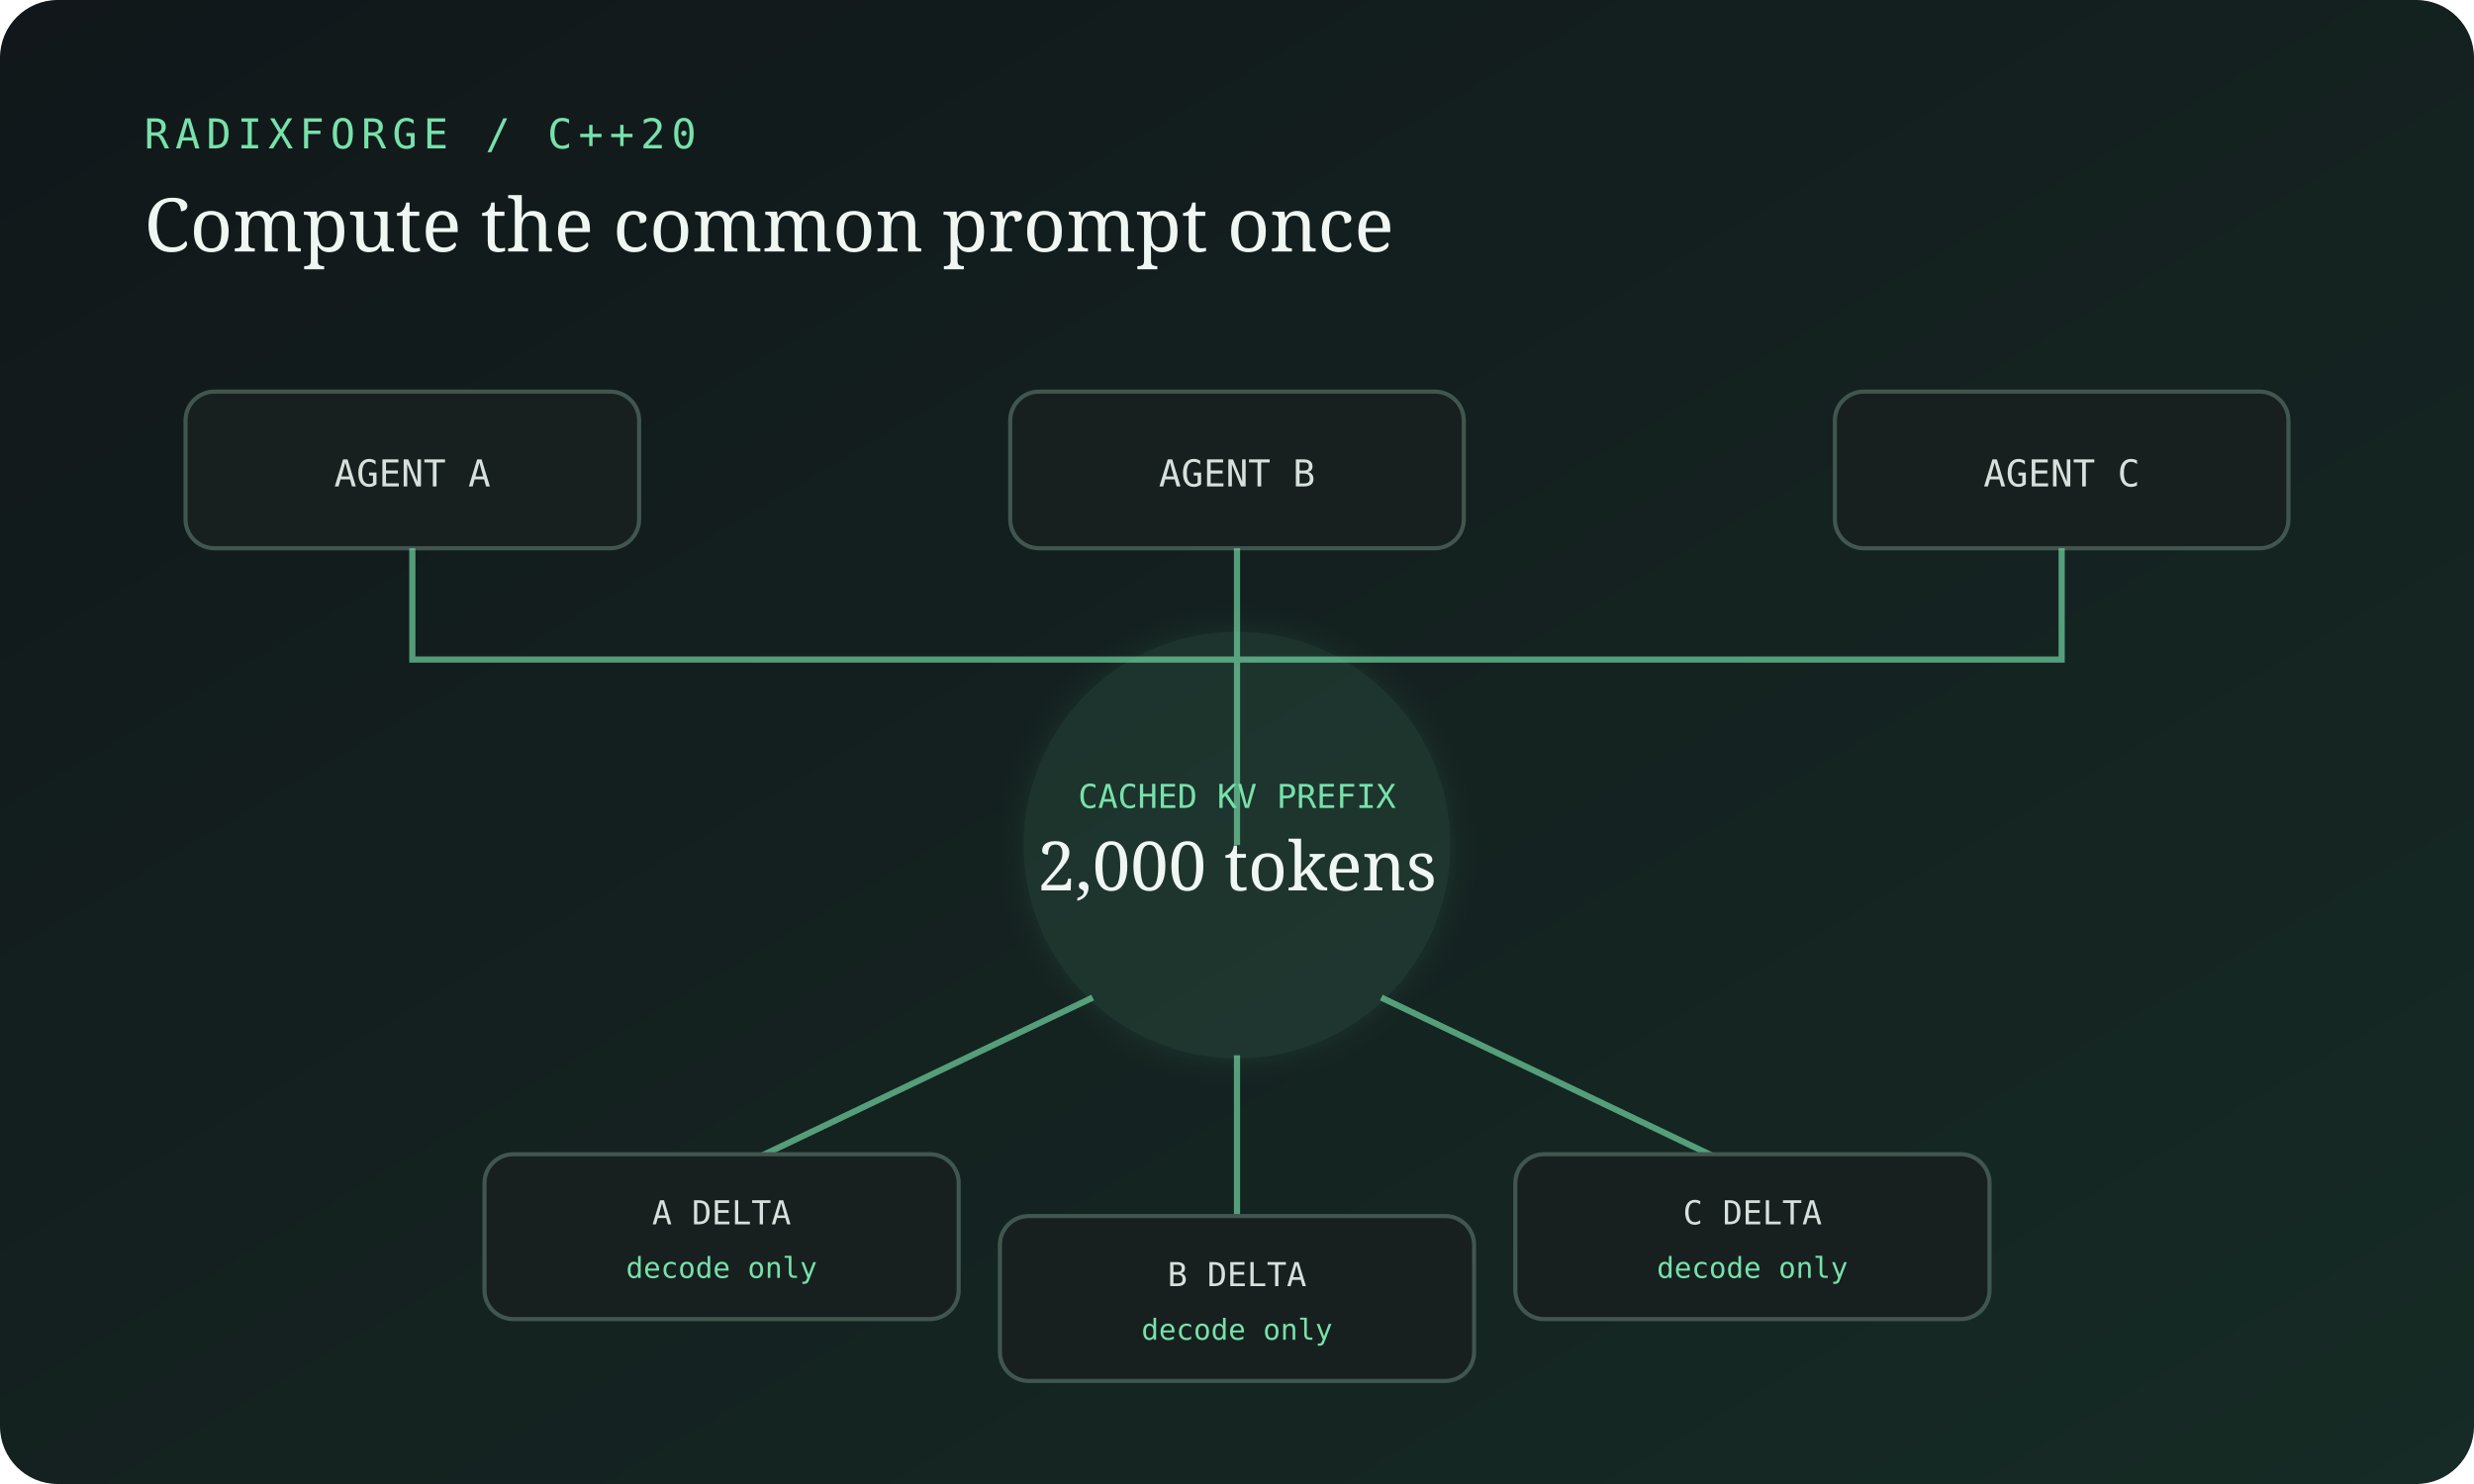
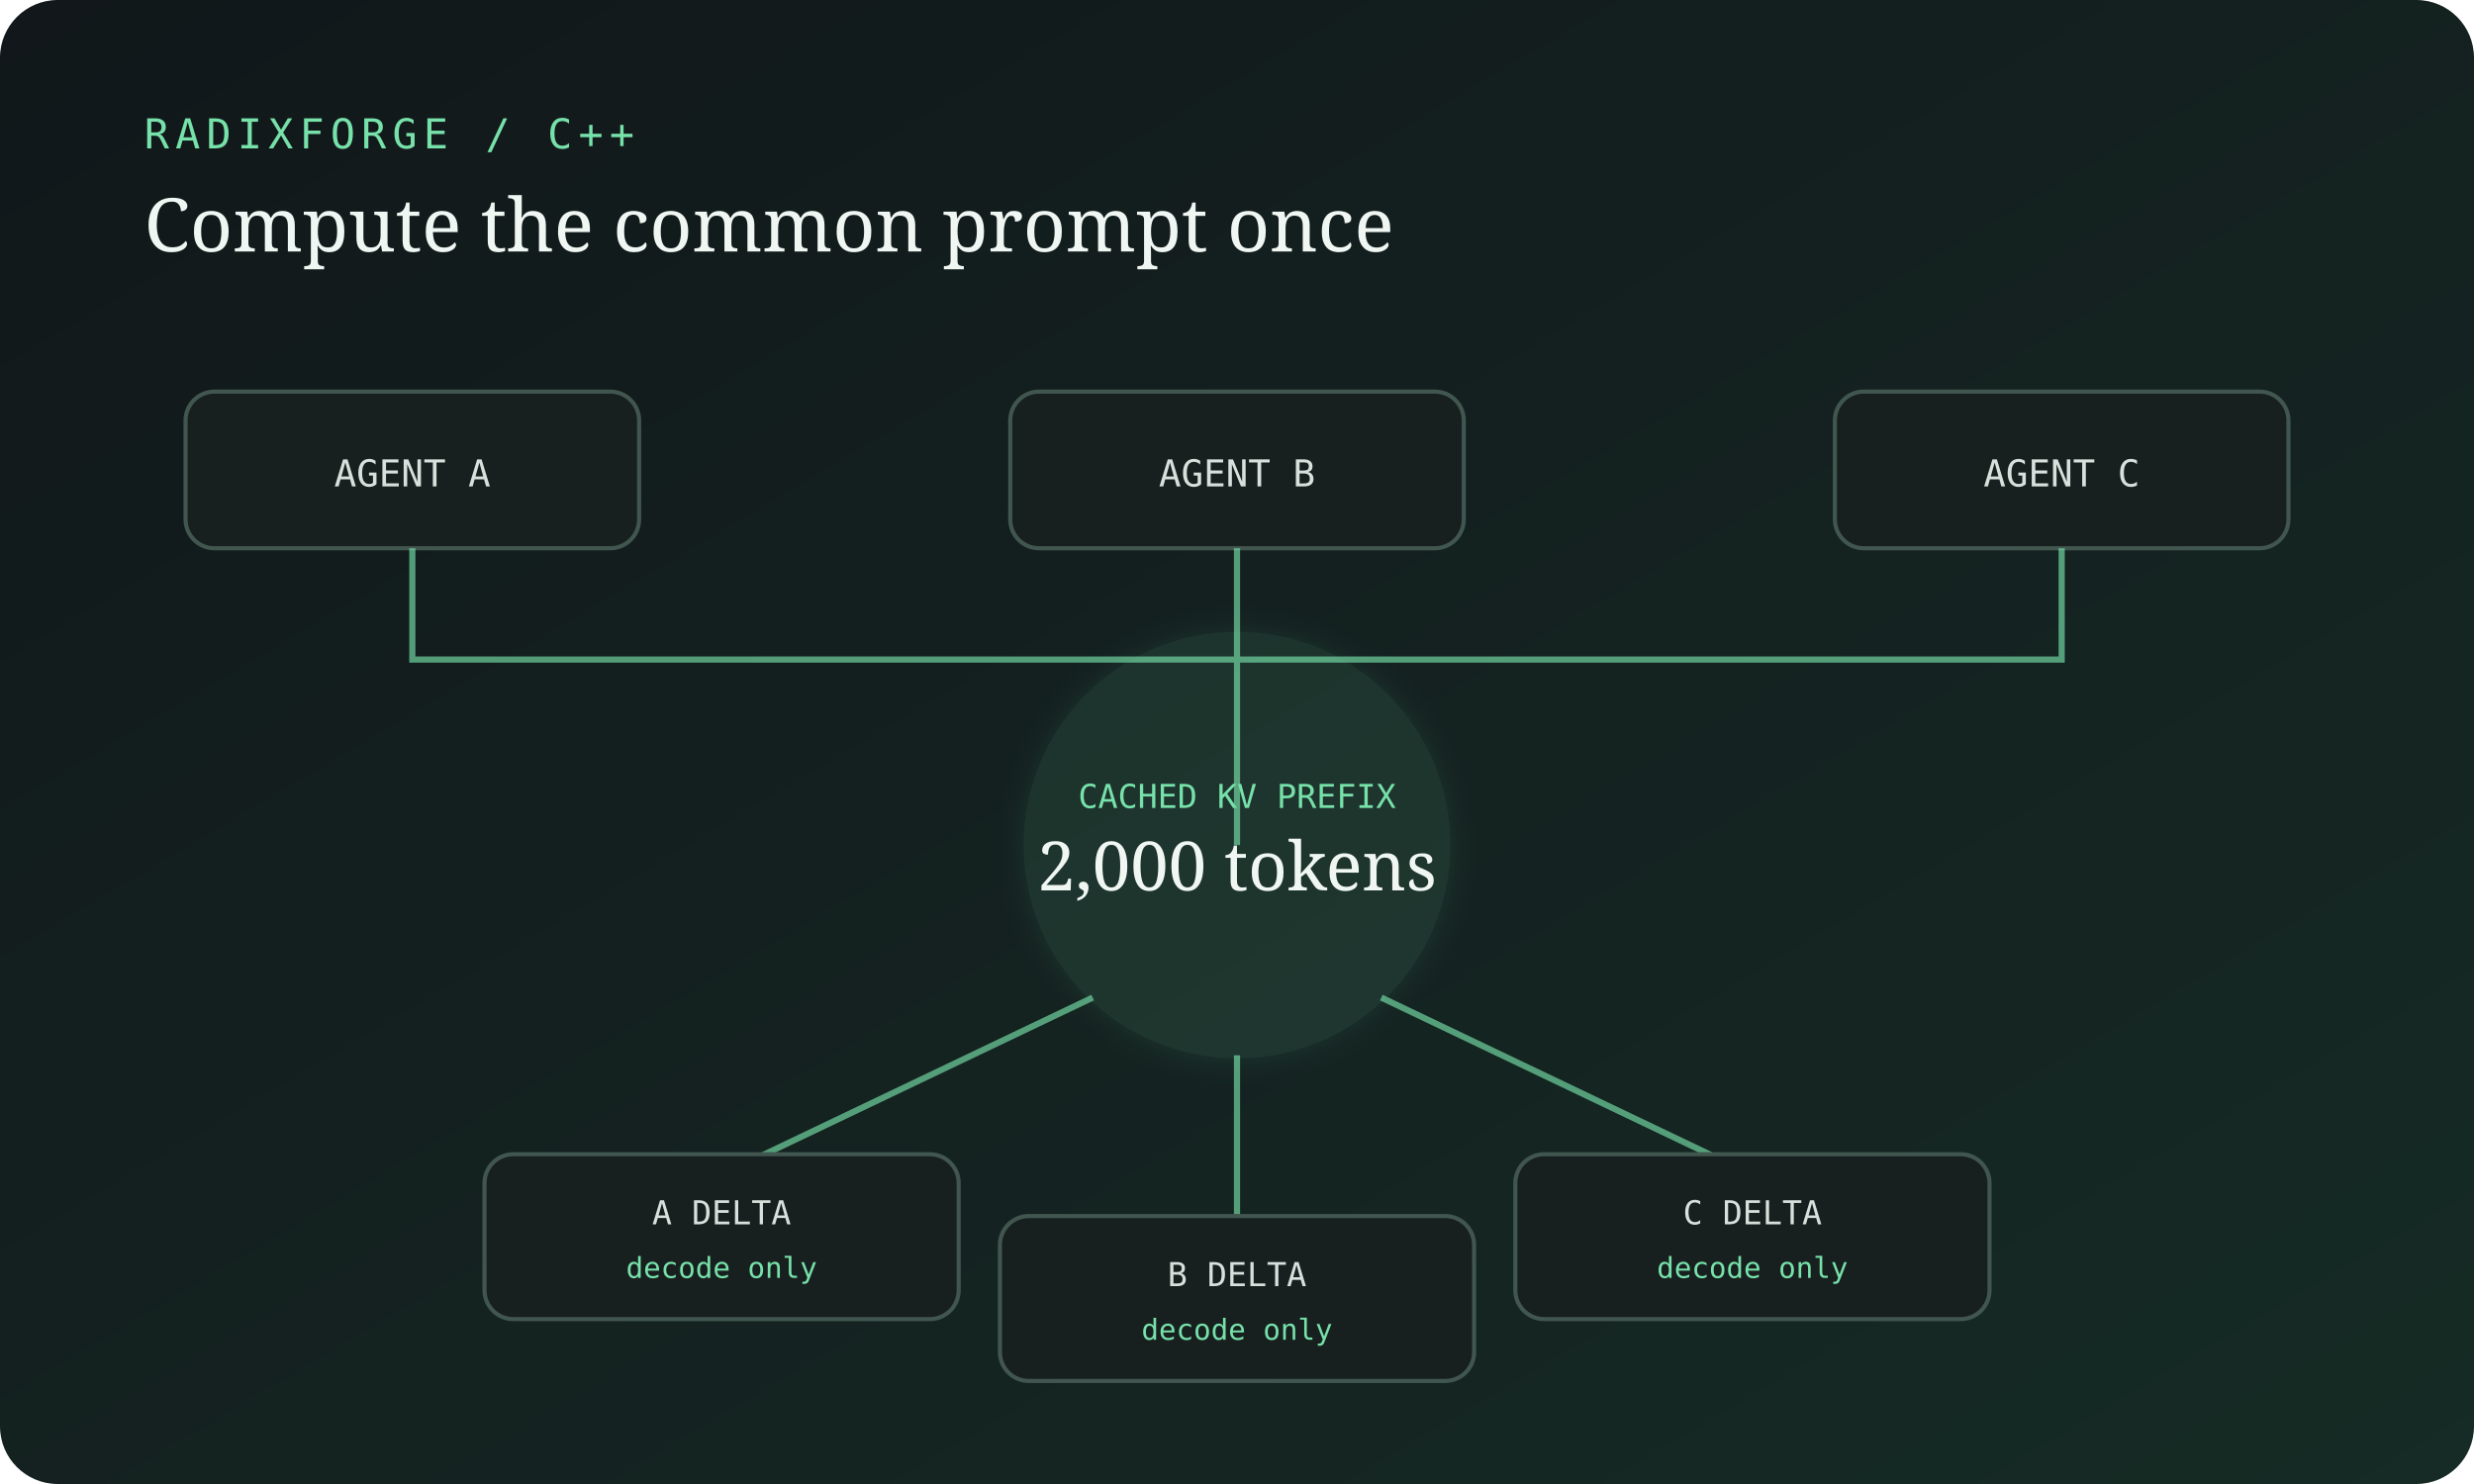
<svg xmlns="http://www.w3.org/2000/svg" width="1200" height="720" viewBox="0 0 1200 720" role="img" aria-labelledby="title desc">
  <defs>
    <linearGradient id="bg" x1="0" y1="0" x2="1" y2="1">
      <stop stop-color="#11171a" />
      <stop offset="1" stop-color="#162b25" />
    </linearGradient>
    <filter id="glow">
      <feGaussianBlur stdDeviation="7" result="b" />
      <feMerge>
        <feMergeNode in="b" />
        <feMergeNode in="SourceGraphic" />
      </feMerge>
    </filter>
  </defs>
  <rect width="1200" height="720" rx="28" fill="url(#bg)" />
  <g font-family="ui-monospace, SFMono-Regular, Menlo, monospace">
-     <text x="70" y="72" fill="#77e1aa" font-size="20" letter-spacing="3">RADIXFORGE / C++20</text>
+     <text x="70" y="72" fill="#77e1aa" font-size="20" letter-spacing="3">RADIXFORGE / C++</text>
    <text x="70" y="122" fill="#f0f7f3" font-family="Georgia, serif" font-size="36">Compute the common prompt once</text>
  </g>
  <g fill="#17201f" stroke="#41564f" stroke-width="2">
    <rect x="90" y="190" width="220" height="76" rx="14" />
    <rect x="490" y="190" width="220" height="76" rx="14" />
    <rect x="890" y="190" width="220" height="76" rx="14" />
  </g>
  <g fill="#d6e1dc" font-family="ui-monospace, monospace" font-size="18" text-anchor="middle">
    <text x="200" y="236">AGENT A</text>
    <text x="600" y="236">AGENT B</text>
    <text x="1000" y="236">AGENT C</text>
  </g>
  <g fill="none" stroke="#77e1aa" stroke-width="3" stroke-opacity=".65">
    <path d="M200 266V320H600M600 266V410M1000 266V320H600" />
  </g>
  <circle cx="600" cy="410" r="102" fill="#77e1aa" opacity=".1" stroke="#77e1aa" stroke-width="3" filter="url(#glow)" />
  <text x="600" y="392" fill="#77e1aa" font-family="ui-monospace, monospace" font-size="16" text-anchor="middle">CACHED KV PREFIX</text>
  <text x="600" y="432" fill="#f0f7f3" font-family="Georgia, serif" font-size="33" text-anchor="middle">2,000 tokens</text>
  <g fill="none" stroke="#77e1aa" stroke-width="3" stroke-opacity=".65">
    <path d="M530 484L350 570M600 512V600M670 484L850 570" />
  </g>
  <g fill="#17201f" stroke="#41564f" stroke-width="2">
    <rect x="235" y="560" width="230" height="80" rx="14" />
    <rect x="485" y="590" width="230" height="80" rx="14" />
    <rect x="735" y="560" width="230" height="80" rx="14" />
  </g>
  <g font-family="ui-monospace, monospace" text-anchor="middle">
    <text x="350" y="594" fill="#d6e1dc" font-size="16">A DELTA</text>
    <text x="350" y="620" fill="#77e1aa" font-size="14">decode only</text>
    <text x="600" y="624" fill="#d6e1dc" font-size="16">B DELTA</text>
    <text x="600" y="650" fill="#77e1aa" font-size="14">decode only</text>
    <text x="850" y="594" fill="#d6e1dc" font-size="16">C DELTA</text>
    <text x="850" y="620" fill="#77e1aa" font-size="14">decode only</text>
  </g>
</svg>
